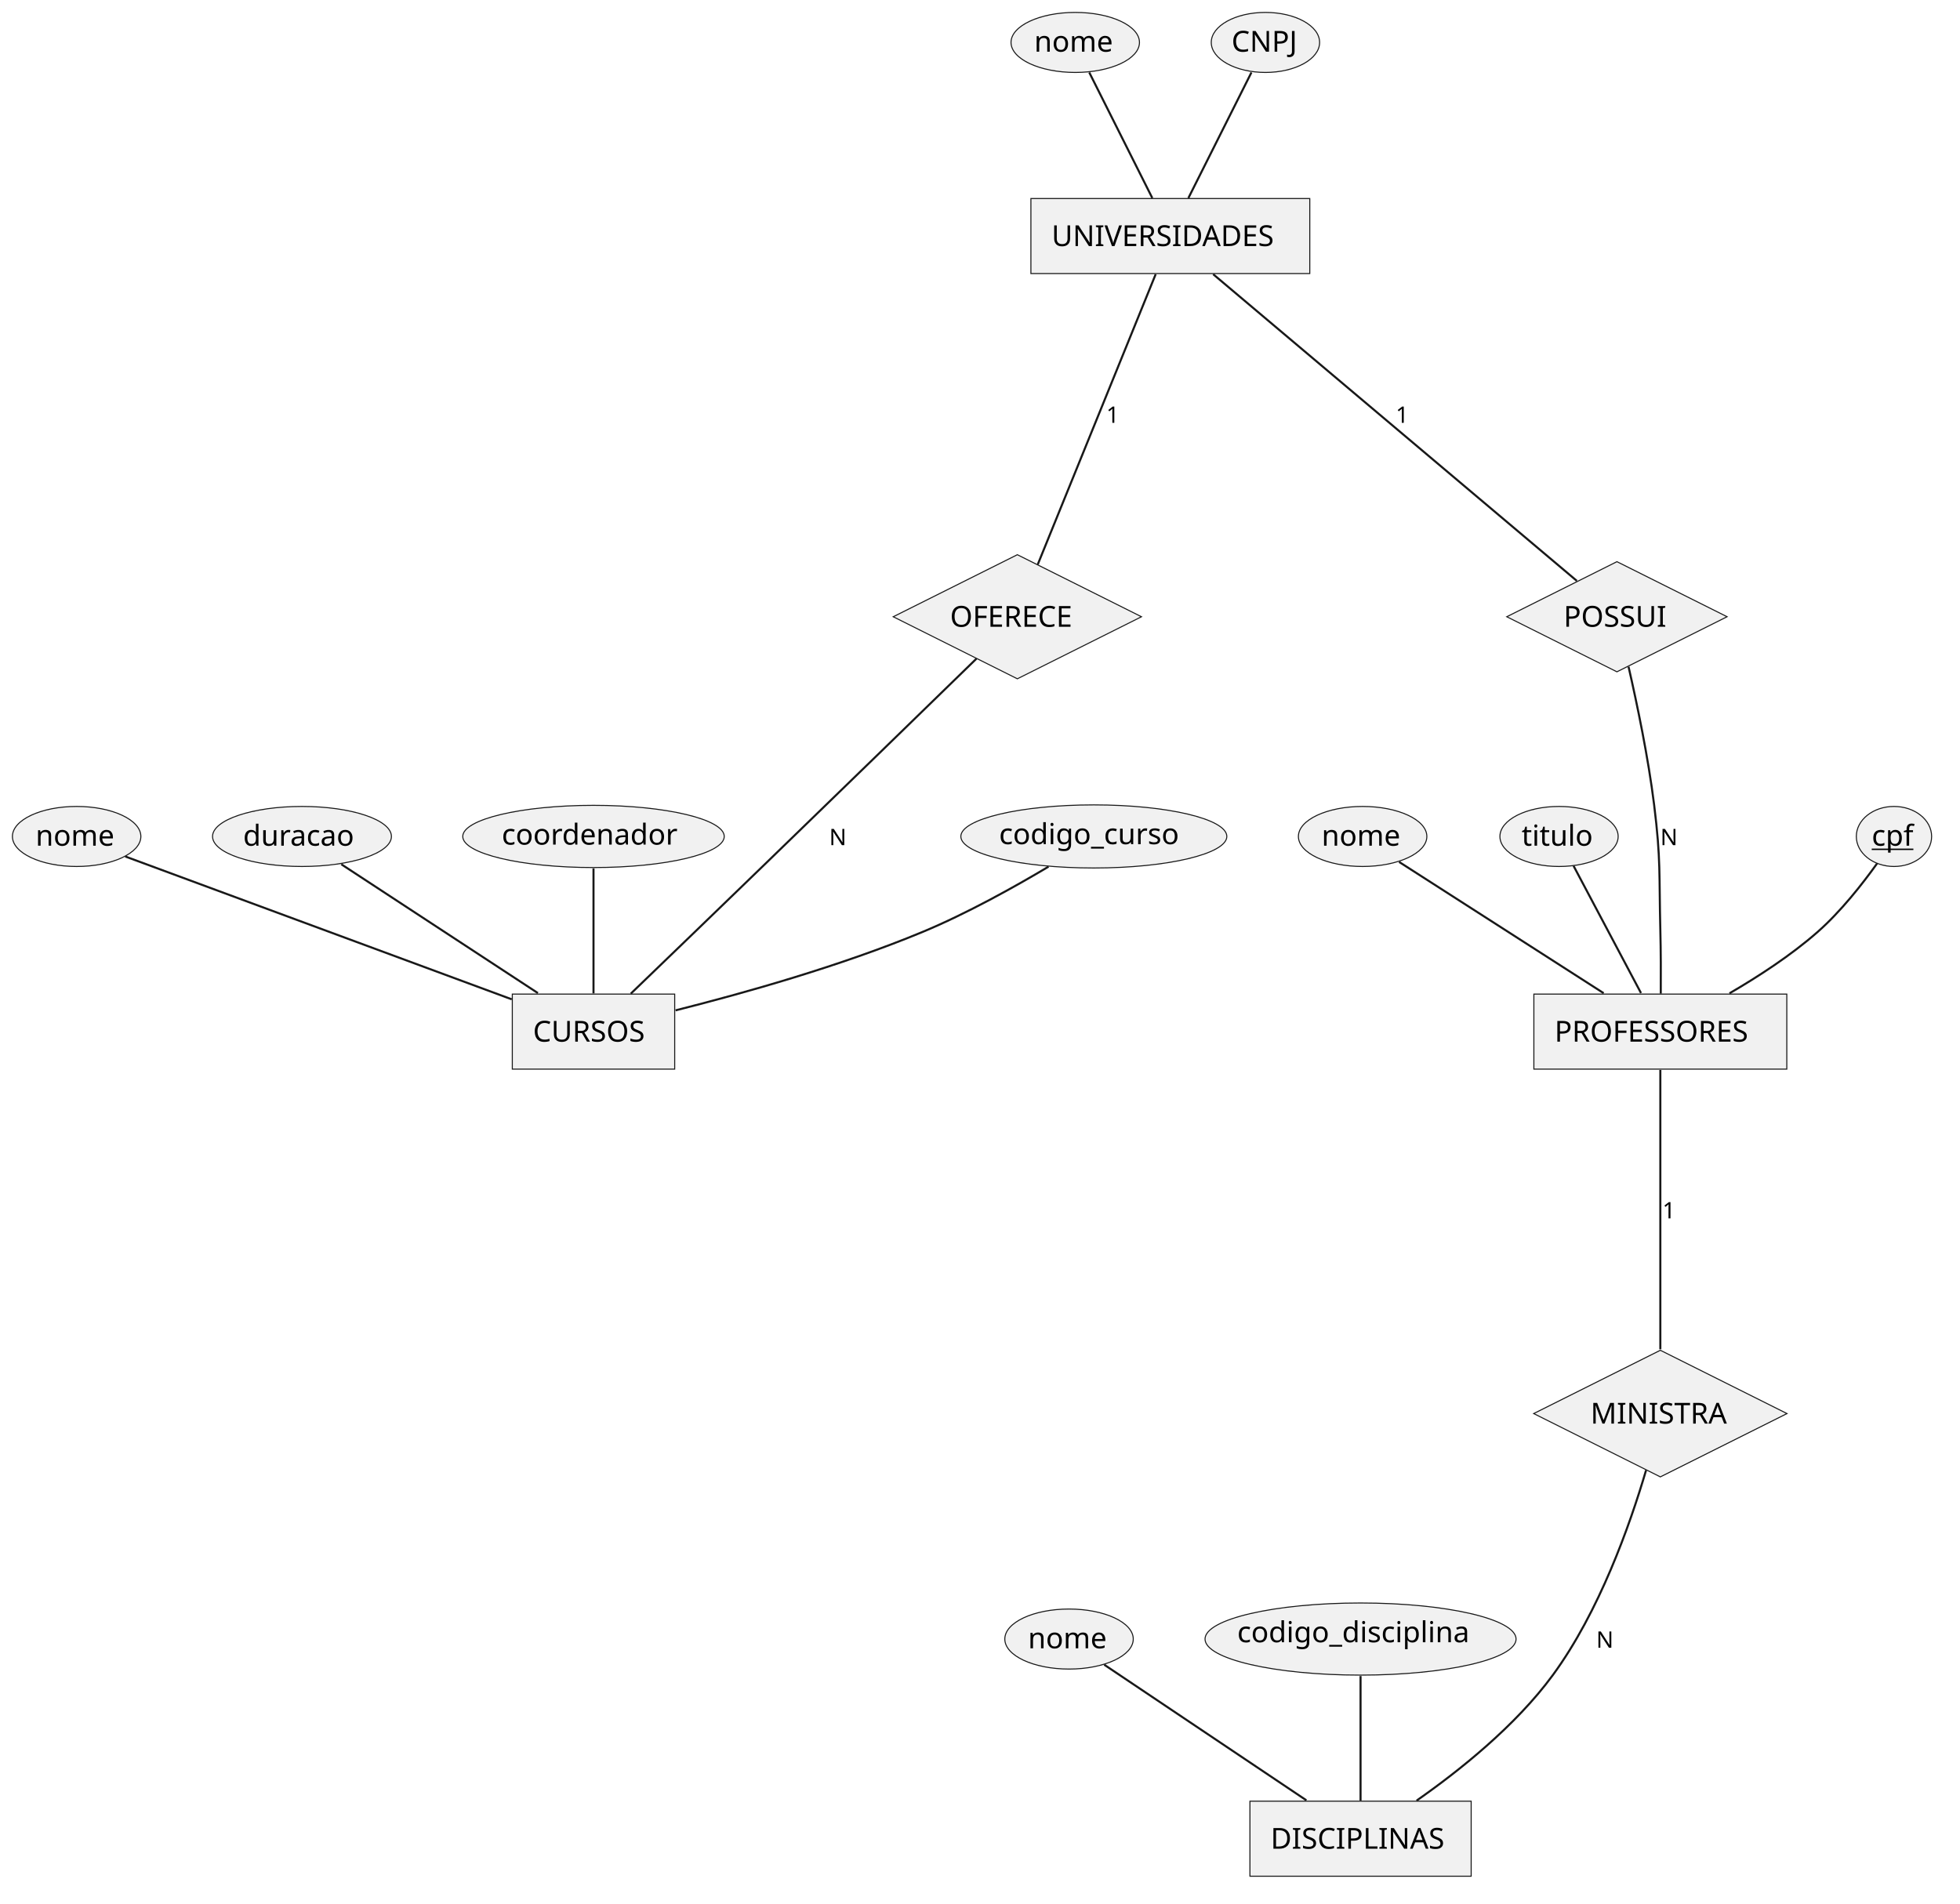
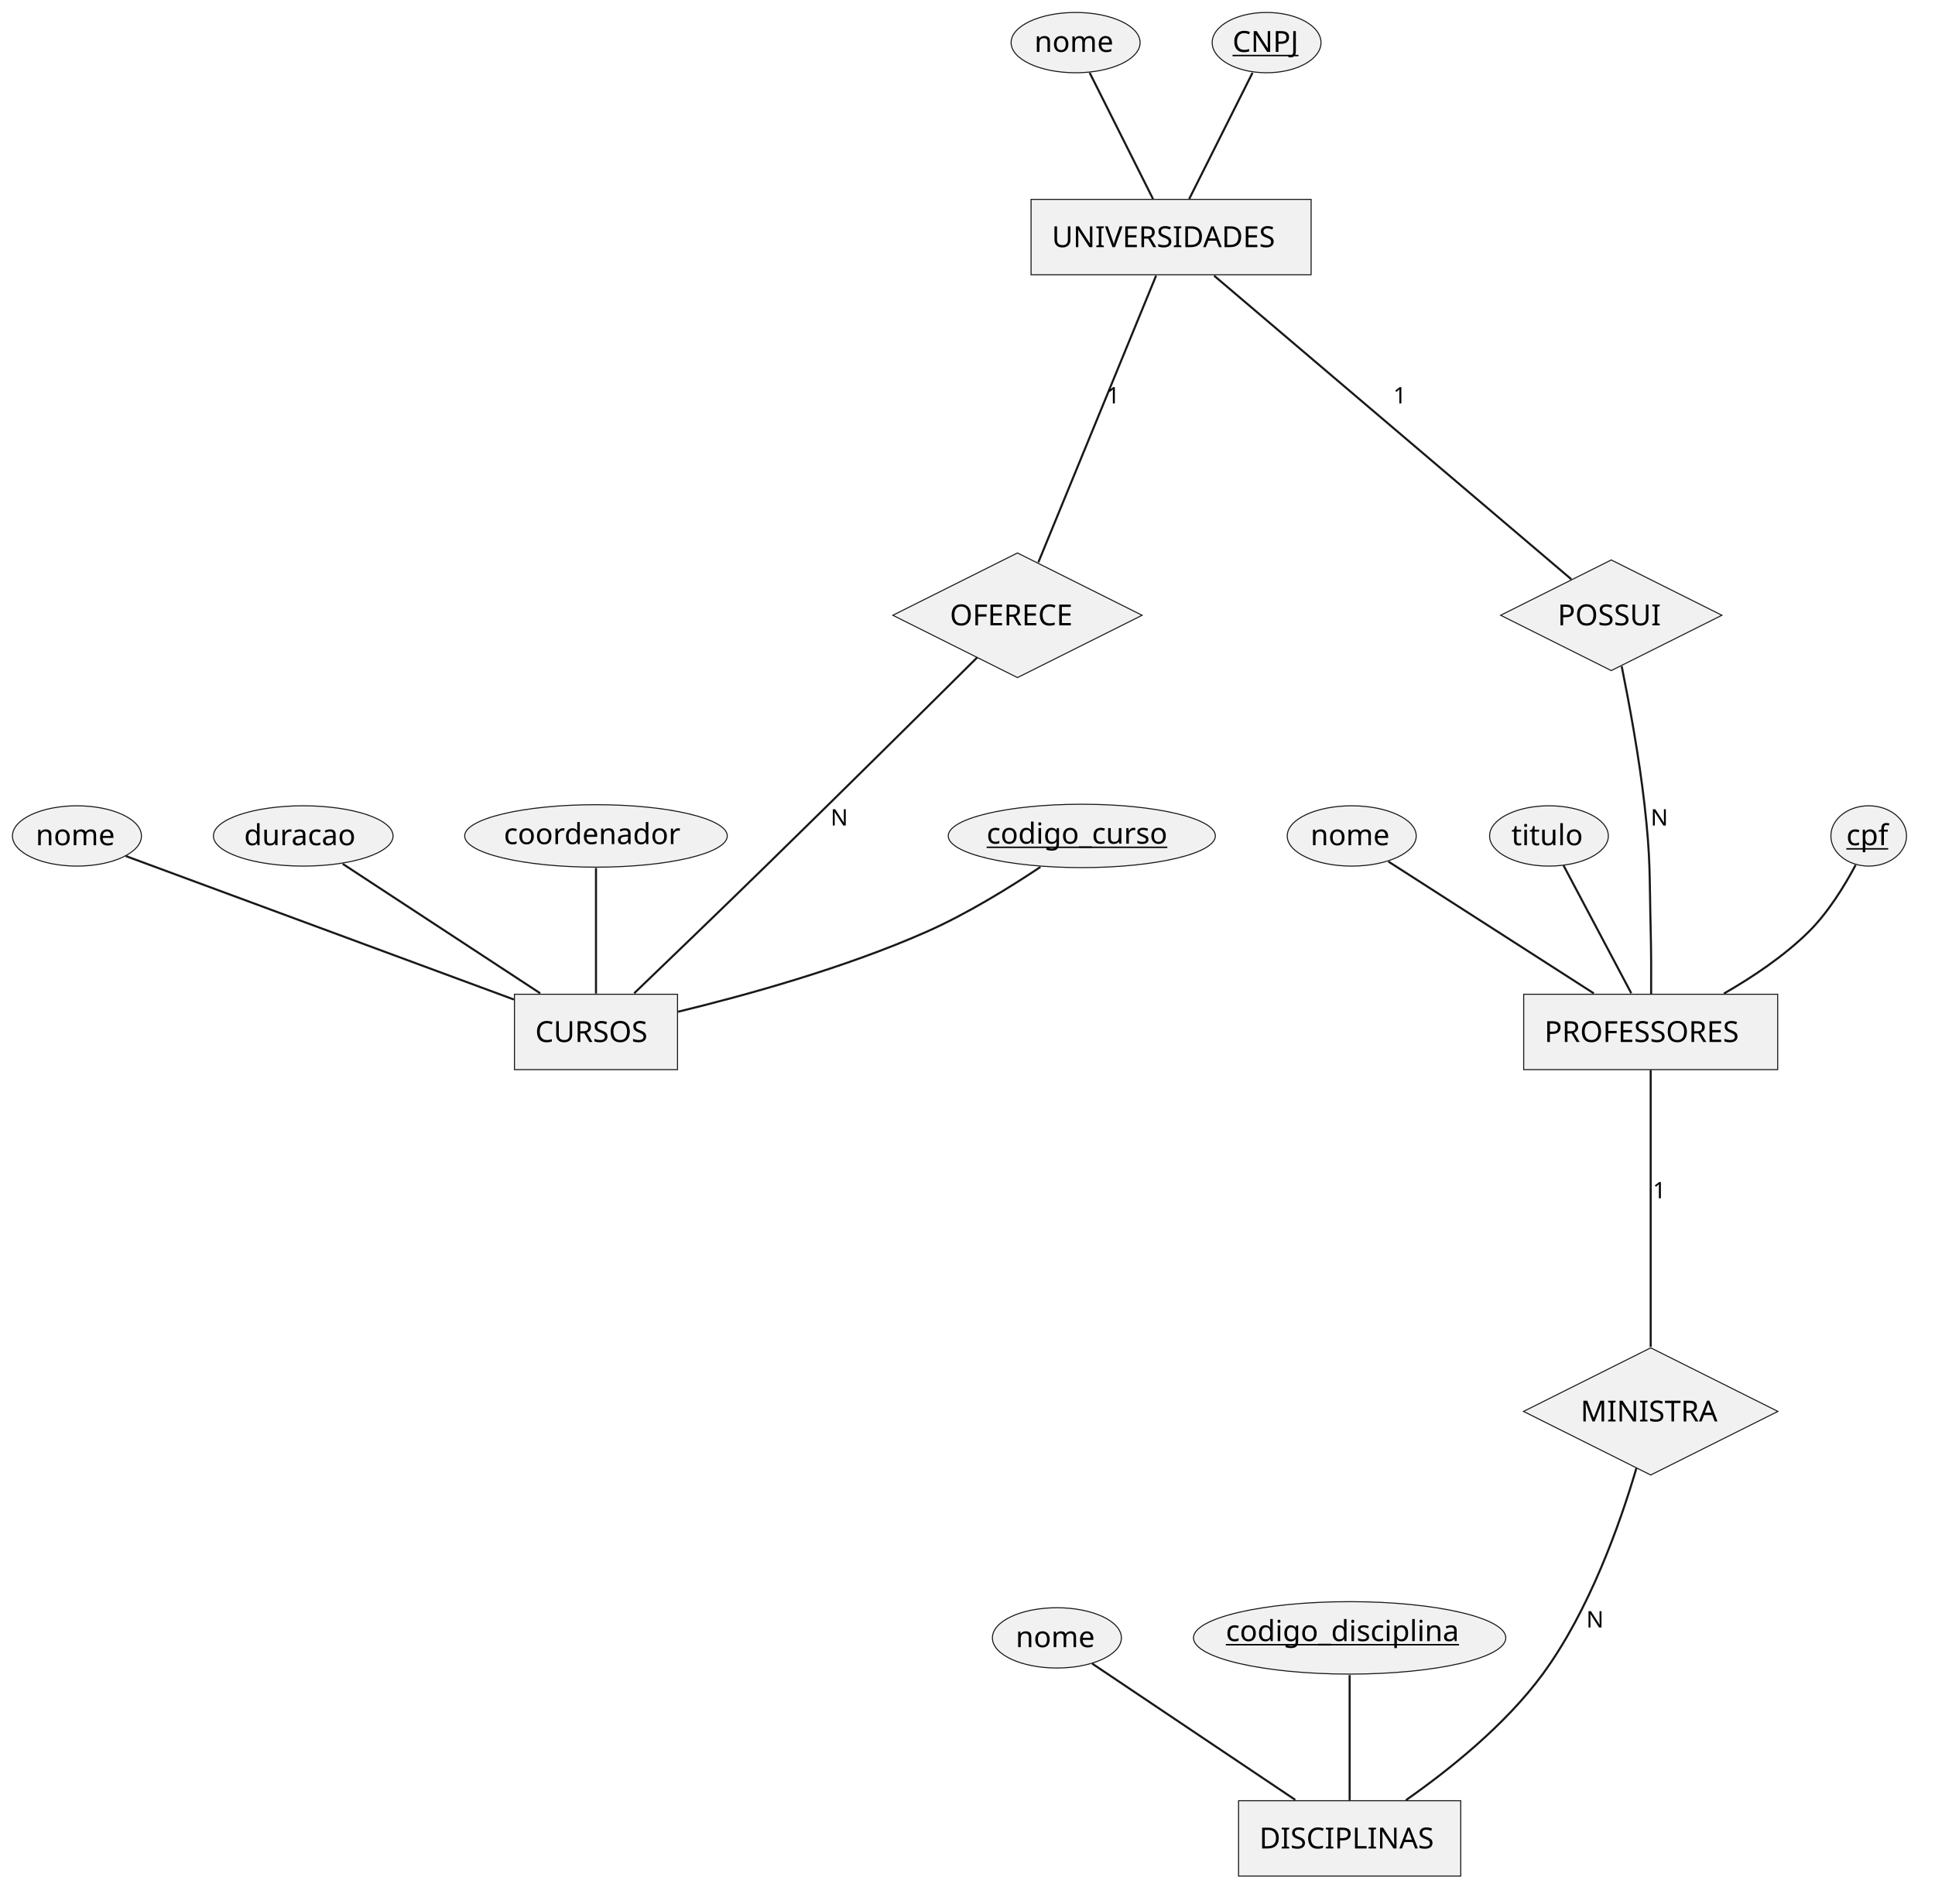
- <svg xmlns="http://www.w3.org/2000/svg" contentStyleType="text/css" data-diagram-type="CHEN_EER" height="921px" preserveAspectRatio="none" style="width:948px;height:921px;background:#FFFFFF;" version="1.1" viewBox="0 0 948 921" width="948px" zoomAndPan="magnify">
+ <svg xmlns="http://www.w3.org/2000/svg" contentStyleType="text/css" data-diagram-type="CHEN_EER" height="917px" preserveAspectRatio="none" style="width:932px;height:917px;background:#FFFFFF;" version="1.1" viewBox="0 0 932 917" width="932px" zoomAndPan="magnify">
  <defs />
  <g>
    <g>
-       <rect fill="#F1F1F1" height="36.297" style="stroke:#181818;stroke-width:0.5;" width="134.885" x="498.62" y="96.04" />
-       <text fill="#000000" font-family="sans-serif" font-size="14" lengthAdjust="spacing" textLength="114.885" x="508.62" y="119.035">UNIVERSIDADES</text>
+       <rect fill="#F1F1F1" height="36.297" style="stroke:#181818;stroke-width:0.5;" width="134.885" x="496.62" y="96.04" />
+       <text fill="#000000" font-family="sans-serif" font-size="14" lengthAdjust="spacing" textLength="114.885" x="506.62" y="119.035">UNIVERSIDADES</text>
    </g>
    <g>
-       <ellipse cx="520.065" cy="20.524" fill="#F1F1F1" rx="31.065" ry="14.524" style="stroke:#181818;stroke-width:0.5;" />
-       <text fill="#000000" font-family="sans-serif" font-size="14" lengthAdjust="spacing" textLength="39.69" x="500.22" y="24.995">nome</text>
+       <ellipse cx="518.065" cy="20.524" fill="#F1F1F1" rx="31.065" ry="14.524" style="stroke:#181818;stroke-width:0.5;" />
+       <text fill="#000000" font-family="sans-serif" font-size="14" lengthAdjust="spacing" textLength="39.69" x="498.22" y="24.995">nome</text>
    </g>
    <g>
-       <ellipse cx="612.057" cy="20.524" fill="#F1F1F1" rx="26.207" ry="14.524" style="stroke:#181818;stroke-width:0.5;" />
-       <text fill="#000000" font-family="sans-serif" font-size="14" lengthAdjust="spacing" textLength="32.819" x="595.647" y="24.995">CNPJ</text>
+       <ellipse cx="610.057" cy="20.524" fill="#F1F1F1" rx="26.207" ry="14.524" style="stroke:#181818;stroke-width:0.5;" />
+       <text fill="#000000" font-family="sans-serif" font-size="14" lengthAdjust="spacing" text-decoration="underline" textLength="32.819" x="593.647" y="24.995">CNPJ</text>
    </g>
    <g>
-       <rect fill="#F1F1F1" height="36.297" style="stroke:#181818;stroke-width:0.5;" width="78.543" x="247.79" y="480.9" />
-       <text fill="#000000" font-family="sans-serif" font-size="14" lengthAdjust="spacing" textLength="58.543" x="257.79" y="503.895">CURSOS</text>
+       <rect fill="#F1F1F1" height="36.297" style="stroke:#181818;stroke-width:0.5;" width="78.543" x="247.79" y="478.9" />
+       <text fill="#000000" font-family="sans-serif" font-size="14" lengthAdjust="spacing" textLength="58.543" x="257.79" y="501.895">CURSOS</text>
    </g>
    <g>
-       <ellipse cx="37.065" cy="404.644" fill="#F1F1F1" rx="31.065" ry="14.524" style="stroke:#181818;stroke-width:0.5;" />
-       <text fill="#000000" font-family="sans-serif" font-size="14" lengthAdjust="spacing" textLength="39.69" x="17.22" y="409.115">nome</text>
+       <ellipse cx="37.065" cy="402.644" fill="#F1F1F1" rx="31.065" ry="14.524" style="stroke:#181818;stroke-width:0.5;" />
+       <text fill="#000000" font-family="sans-serif" font-size="14" lengthAdjust="spacing" textLength="39.69" x="17.22" y="407.115">nome</text>
    </g>
    <g>
-       <ellipse cx="146.06" cy="404.644" fill="#F1F1F1" rx="43.26" ry="14.524" style="stroke:#181818;stroke-width:0.5;" />
-       <text fill="#000000" font-family="sans-serif" font-size="14" lengthAdjust="spacing" textLength="56.937" x="117.592" y="409.115">duracao</text>
+       <ellipse cx="146.06" cy="402.644" fill="#F1F1F1" rx="43.26" ry="14.524" style="stroke:#181818;stroke-width:0.5;" />
+       <text fill="#000000" font-family="sans-serif" font-size="14" lengthAdjust="spacing" textLength="56.937" x="117.592" y="407.115">duracao</text>
    </g>
    <g>
-       <ellipse cx="287.06" cy="404.638" fill="#F1F1F1" rx="63.24" ry="15.048" style="stroke:#181818;stroke-width:0.5;" />
-       <text fill="#000000" font-family="sans-serif" font-size="14" lengthAdjust="spacing" textLength="88.744" x="242.688" y="408.585">coordenador</text>
+       <ellipse cx="287.06" cy="402.638" fill="#F1F1F1" rx="63.24" ry="15.048" style="stroke:#181818;stroke-width:0.5;" />
+       <text fill="#000000" font-family="sans-serif" font-size="14" lengthAdjust="spacing" textLength="88.744" x="242.688" y="406.585">coordenador</text>
    </g>
    <g>
-       <ellipse cx="529.058" cy="404.635" fill="#F1F1F1" rx="64.328" ry="15.265" style="stroke:#181818;stroke-width:0.5;" />
-       <text fill="#000000" font-family="sans-serif" font-size="14" lengthAdjust="spacing" textLength="91.677" x="483.219" y="408.365">codigo_curso</text>
+       <ellipse cx="521.058" cy="402.635" fill="#F1F1F1" rx="64.328" ry="15.265" style="stroke:#181818;stroke-width:0.5;" />
+       <text fill="#000000" font-family="sans-serif" font-size="14" lengthAdjust="spacing" text-decoration="underline" textLength="91.677" x="475.219" y="406.365">codigo_curso</text>
    </g>
    <g>
-       <rect fill="#F1F1F1" height="36.297" style="stroke:#181818;stroke-width:0.5;" width="122.341" x="741.89" y="480.9" />
-       <text fill="#000000" font-family="sans-serif" font-size="14" lengthAdjust="spacing" textLength="102.341" x="751.89" y="503.895">PROFESSORES</text>
+       <rect fill="#F1F1F1" height="36.297" style="stroke:#181818;stroke-width:0.5;" width="122.341" x="733.89" y="478.9" />
+       <text fill="#000000" font-family="sans-serif" font-size="14" lengthAdjust="spacing" textLength="102.341" x="743.89" y="501.895">PROFESSORES</text>
    </g>
    <g>
-       <ellipse cx="916.062" cy="404.644" fill="#F1F1F1" rx="18.212" ry="14.524" style="stroke:#181818;stroke-width:0.5;" />
-       <text fill="#000000" font-family="sans-serif" font-size="14" lengthAdjust="spacing" text-decoration="underline" textLength="21.513" x="905.305" y="409.115">cpf</text>
+       <ellipse cx="900.062" cy="402.644" fill="#F1F1F1" rx="18.212" ry="14.524" style="stroke:#181818;stroke-width:0.5;" />
+       <text fill="#000000" font-family="sans-serif" font-size="14" lengthAdjust="spacing" text-decoration="underline" textLength="21.513" x="889.305" y="407.115">cpf</text>
    </g>
    <g>
-       <ellipse cx="659.065" cy="404.644" fill="#F1F1F1" rx="31.065" ry="14.524" style="stroke:#181818;stroke-width:0.5;" />
-       <text fill="#000000" font-family="sans-serif" font-size="14" lengthAdjust="spacing" textLength="39.69" x="639.22" y="409.115">nome</text>
+       <ellipse cx="651.065" cy="402.644" fill="#F1F1F1" rx="31.065" ry="14.524" style="stroke:#181818;stroke-width:0.5;" />
+       <text fill="#000000" font-family="sans-serif" font-size="14" lengthAdjust="spacing" textLength="39.69" x="631.22" y="407.115">nome</text>
    </g>
    <g>
-       <ellipse cx="754.065" cy="404.644" fill="#F1F1F1" rx="28.595" ry="14.524" style="stroke:#181818;stroke-width:0.5;" />
-       <text fill="#000000" font-family="sans-serif" font-size="14" lengthAdjust="spacing" textLength="36.196" x="735.966" y="409.115">titulo</text>
+       <ellipse cx="746.065" cy="402.644" fill="#F1F1F1" rx="28.595" ry="14.524" style="stroke:#181818;stroke-width:0.5;" />
+       <text fill="#000000" font-family="sans-serif" font-size="14" lengthAdjust="spacing" textLength="36.196" x="727.966" y="407.115">titulo</text>
    </g>
    <g>
-       <rect fill="#F1F1F1" height="36.297" style="stroke:#181818;stroke-width:0.5;" width="107.008" x="604.56" y="871.34" />
-       <text fill="#000000" font-family="sans-serif" font-size="14" lengthAdjust="spacing" textLength="87.008" x="614.56" y="894.335">DISCIPLINAS</text>
+       <rect fill="#F1F1F1" height="36.297" style="stroke:#181818;stroke-width:0.5;" width="107.008" x="596.56" y="867.34" />
+       <text fill="#000000" font-family="sans-serif" font-size="14" lengthAdjust="spacing" textLength="87.008" x="606.56" y="890.335">DISCIPLINAS</text>
    </g>
    <g>
-       <ellipse cx="517.065" cy="792.904" fill="#F1F1F1" rx="31.065" ry="14.524" style="stroke:#181818;stroke-width:0.5;" />
-       <text fill="#000000" font-family="sans-serif" font-size="14" lengthAdjust="spacing" textLength="39.69" x="497.22" y="797.375">nome</text>
+       <ellipse cx="509.065" cy="788.904" fill="#F1F1F1" rx="31.065" ry="14.524" style="stroke:#181818;stroke-width:0.5;" />
+       <text fill="#000000" font-family="sans-serif" font-size="14" lengthAdjust="spacing" textLength="39.69" x="489.22" y="793.375">nome</text>
    </g>
    <g>
-       <ellipse cx="658.062" cy="792.904" fill="#F1F1F1" rx="75.222" ry="17.445" style="stroke:#181818;stroke-width:0.5;" />
-       <text fill="#000000" font-family="sans-serif" font-size="14" lengthAdjust="spacing" textLength="119.267" x="598.429" y="794.455">codigo_disciplina</text>
+       <ellipse cx="650.062" cy="788.904" fill="#F1F1F1" rx="75.222" ry="17.445" style="stroke:#181818;stroke-width:0.5;" />
+       <text fill="#000000" font-family="sans-serif" font-size="14" lengthAdjust="spacing" text-decoration="underline" textLength="119.267" x="590.429" y="790.455">codigo_disciplina</text>
    </g>
    <g>
-       <polygon fill="#F1F1F1" points="432.03,298.357,492.063,268.34,552.097,298.357,492.063,328.373" style="stroke:#181818;stroke-width:0.5;" />
-       <text fill="#000000" font-family="sans-serif" font-size="14" lengthAdjust="spacing" textLength="65.112" x="459.507" y="303.203">OFERECE</text>
+       <polygon fill="#F1F1F1" points="430.03,296.357,490.063,266.34,550.097,296.357,490.063,326.373" style="stroke:#181818;stroke-width:0.5;" />
+       <text fill="#000000" font-family="sans-serif" font-size="14" lengthAdjust="spacing" textLength="65.112" x="457.507" y="301.203">OFERECE</text>
    </g>
    <g>
-       <polygon fill="#F1F1F1" points="728.78,298.351,782.063,271.71,835.346,298.351,782.063,324.993" style="stroke:#181818;stroke-width:0.5;" />
-       <text fill="#000000" font-family="sans-serif" font-size="14" lengthAdjust="spacing" textLength="51.611" x="756.257" y="303.198">POSSUI</text>
+       <polygon fill="#F1F1F1" points="722.78,296.351,776.063,269.71,829.346,296.351,776.063,322.993" style="stroke:#181818;stroke-width:0.5;" />
+       <text fill="#000000" font-family="sans-serif" font-size="14" lengthAdjust="spacing" textLength="51.611" x="750.257" y="301.198">POSSUI</text>
    </g>
    <g>
-       <polygon fill="#F1F1F1" points="741.81,683.827,803.064,653.2,864.317,683.827,803.064,714.454" style="stroke:#181818;stroke-width:0.5;" />
-       <text fill="#000000" font-family="sans-serif" font-size="14" lengthAdjust="spacing" textLength="67.553" x="769.287" y="688.673">MINISTRA</text>
+       <polygon fill="#F1F1F1" points="733.81,679.827,795.064,649.2,856.317,679.827,795.064,710.454" style="stroke:#181818;stroke-width:0.5;" />
+       <text fill="#000000" font-family="sans-serif" font-size="14" lengthAdjust="spacing" textLength="67.553" x="761.287" y="684.673">MINISTRA</text>
    </g>
    <g class="link" data-entity-1="ent0003" data-entity-2="ent0002" data-link-type="association" data-source-line="4" id="lnk4">
-       <path d="M526.85,35.05 C534.95,51.18 548.5,78.19 557.36,95.85" fill="none" id="UNIVERSIDADES/nome-UNIVERSIDADES" style="stroke:#181818;stroke-width:1;" />
+       <path d="M524.85,35.05 C532.95,51.18 546.5,78.19 555.36,95.85" fill="none" id="UNIVERSIDADES/nome-UNIVERSIDADES" style="stroke:#181818;stroke-width:1;" />
    </g>
    <g class="link" data-entity-1="ent0005" data-entity-2="ent0002" data-link-type="association" data-source-line="5" id="lnk6">
-       <path d="M605.28,35.05 C597.18,51.18 583.63,78.19 574.77,95.85" fill="none" id="UNIVERSIDADES/CNPJ-UNIVERSIDADES" style="stroke:#181818;stroke-width:1;" />
+       <path d="M603.28,35.05 C595.18,51.18 581.63,78.19 572.77,95.85" fill="none" id="UNIVERSIDADES/CNPJ-UNIVERSIDADES" style="stroke:#181818;stroke-width:1;" />
    </g>
    <g class="link" data-entity-1="ent0008" data-entity-2="ent0007" data-link-type="association" data-source-line="9" id="lnk9">
-       <path d="M60.58,414.33 C103.49,430.19 194.89,463.98 247.52,483.43" fill="none" id="CURSOS/nome-CURSOS" style="stroke:#181818;stroke-width:1;" />
+       <path d="M60.58,412.33 C103.49,428.19 194.89,461.98 247.52,481.43" fill="none" id="CURSOS/nome-CURSOS" style="stroke:#181818;stroke-width:1;" />
    </g>
    <g class="link" data-entity-1="ent0010" data-entity-2="ent0007" data-link-type="association" data-source-line="10" id="lnk11">
-       <path d="M165.08,418.1 C189.59,434.16 232.34,462.18 260.17,480.42" fill="none" id="CURSOS/duracao-CURSOS" style="stroke:#181818;stroke-width:1;" />
+       <path d="M165.08,416.1 C189.59,432.16 232.34,460.18 260.17,478.42" fill="none" id="CURSOS/duracao-CURSOS" style="stroke:#181818;stroke-width:1;" />
    </g>
    <g class="link" data-entity-1="ent0012" data-entity-2="ent0007" data-link-type="association" data-source-line="11" id="lnk13">
-       <path d="M287.06,420.08 C287.06,436.42 287.06,463.05 287.06,480.56" fill="none" id="CURSOS/coordenador-CURSOS" style="stroke:#181818;stroke-width:1;" />
+       <path d="M287.06,418.08 C287.06,434.42 287.06,461.05 287.06,478.56" fill="none" id="CURSOS/coordenador-CURSOS" style="stroke:#181818;stroke-width:1;" />
    </g>
    <g class="link" data-entity-1="ent0014" data-entity-2="ent0007" data-link-type="association" data-source-line="12" id="lnk15">
-       <path d="M507.15,419.25 C490.77,429.01 467.59,441.96 446.06,450.9 C406.58,467.31 359.4,480.55 326.74,488.77" fill="none" id="CURSOS/codigo_curso-CURSOS" style="stroke:#181818;stroke-width:1;" />
+       <path d="M501.13,417.59 C486.44,427.39 465.68,440.25 446.06,448.9 C406.82,466.23 359.39,479.36 326.61,487.31" fill="none" id="CURSOS/codigo_curso-CURSOS" style="stroke:#181818;stroke-width:1;" />
    </g>
    <g class="link" data-entity-1="ent0017" data-entity-2="ent0016" data-link-type="association" data-source-line="17" id="lnk18">
-       <path d="M907.89,417.72 C900.96,427.41 890.35,440.99 879.06,450.9 C866.23,462.17 850.39,472.46 836.5,480.53" fill="none" id="PROFESSORES/cpf-PROFESSORES" style="stroke:#181818;stroke-width:1;" />
+       <path d="M893.77,416.63 C888.62,426.33 880.64,439.47 871.06,448.9 C859.23,460.57 844.01,470.72 830.31,478.58" fill="none" id="PROFESSORES/cpf-PROFESSORES" style="stroke:#181818;stroke-width:1;" />
    </g>
    <g class="link" data-entity-1="ent0019" data-entity-2="ent0016" data-link-type="association" data-source-line="18" id="lnk20">
-       <path d="M676.72,416.97 C701.43,432.83 746.55,461.78 775.65,480.46" fill="none" id="PROFESSORES/nome-PROFESSORES" style="stroke:#181818;stroke-width:1;" />
+       <path d="M668.72,414.97 C693.43,430.83 738.55,459.78 767.65,478.46" fill="none" id="PROFESSORES/nome-PROFESSORES" style="stroke:#181818;stroke-width:1;" />
    </g>
    <g class="link" data-entity-1="ent0021" data-entity-2="ent0016" data-link-type="association" data-source-line="19" id="lnk22">
-       <path d="M761.09,418.88 C769.66,435.05 784.19,462.46 793.71,480.41" fill="none" id="PROFESSORES/titulo-PROFESSORES" style="stroke:#181818;stroke-width:1;" />
+       <path d="M753.09,416.88 C761.66,433.05 776.19,460.46 785.71,478.41" fill="none" id="PROFESSORES/titulo-PROFESSORES" style="stroke:#181818;stroke-width:1;" />
    </g>
    <g class="link" data-entity-1="ent0024" data-entity-2="ent0023" data-link-type="association" data-source-line="23" id="lnk25">
-       <path d="M534.07,805.31 C558.39,821.62 603.31,851.76 631.88,870.93" fill="none" id="DISCIPLINAS/nome-DISCIPLINAS" style="stroke:#181818;stroke-width:1;" />
+       <path d="M526.07,801.31 C550.39,817.62 595.31,847.76 623.88,866.93" fill="none" id="DISCIPLINAS/nome-DISCIPLINAS" style="stroke:#181818;stroke-width:1;" />
    </g>
    <g class="link" data-entity-1="ent0026" data-entity-2="ent0023" data-link-type="association" data-source-line="24" id="lnk27">
-       <path d="M658.06,810.81 C658.06,827.82 658.06,853.91 658.06,871.09" fill="none" id="DISCIPLINAS/codigo_disciplina-DISCIPLINAS" style="stroke:#181818;stroke-width:1;" />
+       <path d="M650.06,806.81 C650.06,823.82 650.06,849.91 650.06,867.09" fill="none" id="DISCIPLINAS/codigo_disciplina-DISCIPLINAS" style="stroke:#181818;stroke-width:1;" />
    </g>
    <g class="link" data-entity-1="ent0002" data-entity-2="ent0028" data-link-type="association" data-source-line="42" id="lnk31">
-       <path d="M558.97,132.66 C545.69,165.34 517.07,235.79 501.93,273.07" fill="none" id="UNIVERSIDADES-OFERECE" style="stroke:#181818;stroke-width:1;" />
-       <text fill="#000000" font-family="sans-serif" font-size="11" lengthAdjust="spacing" textLength="6.998" x="535.06" y="204.55">1</text>
+       <path d="M556.83,132.79 C543.56,165.11 515.28,233.97 500.13,270.84" fill="none" id="UNIVERSIDADES-OFERECE" style="stroke:#181818;stroke-width:1;" />
+       <text fill="#000000" font-family="sans-serif" font-size="11" lengthAdjust="spacing" textLength="0" x="533.06" y="194.34">1</text>
    </g>
    <g class="link" data-entity-1="ent0028" data-entity-2="ent0007" data-link-type="association" data-source-line="43" id="lnk32">
-       <path d="M472.33,318.59 C447.88,342.4 404.95,384.19 368.06,419.9 C346.45,440.84 321.53,464.87 305.1,480.69" fill="none" id="OFERECE-CURSOS" style="stroke:#181818;stroke-width:1;" />
-       <text fill="#000000" font-family="sans-serif" font-size="11" lengthAdjust="spacing" textLength="8.229" x="401.06" y="408.85">N</text>
+       <path d="M470.7,316.64 C446.69,340.5 404.5,382.33 368.06,417.9 C346.67,438.79 321.92,462.62 305.46,478.42" fill="none" id="OFERECE-CURSOS" style="stroke:#181818;stroke-width:1;" />
+       <text fill="#000000" font-family="sans-serif" font-size="11" lengthAdjust="spacing" textLength="0" x="400.06" y="397.64">N</text>
    </g>
    <g class="link" data-entity-1="ent0002" data-entity-2="ent0029" data-link-type="association" data-source-line="45" id="lnk33">
-       <path d="M586.78,132.66 C628.48,167.83 722.07,246.76 762.67,281" fill="none" id="UNIVERSIDADES-POSSUI" style="stroke:#181818;stroke-width:1;" />
-       <text fill="#000000" font-family="sans-serif" font-size="11" lengthAdjust="spacing" textLength="6.998" x="675.06" y="204.55">1</text>
+       <path d="M584.78,132.79 C625.83,167.68 716.98,245.14 756.81,278.99" fill="none" id="UNIVERSIDADES-POSSUI" style="stroke:#181818;stroke-width:1;" />
+       <text fill="#000000" font-family="sans-serif" font-size="11" lengthAdjust="spacing" textLength="0" x="671.06" y="194.34">1</text>
    </g>
    <g class="link" data-entity-1="ent0029" data-entity-2="ent0016" data-link-type="association" data-source-line="46" id="lnk34">
-       <path d="M787.68,322.52 C791.82,340.61 797.22,366.44 800.06,389.37 C803.38,416.1 802.4,422.98 803.06,449.9 C803.32,460.1 803.33,471.51 803.27,480.67" fill="none" id="POSSUI-PROFESSORES" style="stroke:#181818;stroke-width:1;" />
-       <text fill="#000000" font-family="sans-serif" font-size="11" lengthAdjust="spacing" textLength="8.229" x="803.06" y="408.85">N</text>
+       <path d="M781.1,320.93 C784.75,339.02 789.49,364.66 792.06,387.37 C795.09,414.14 794.4,420.98 795.06,447.9 C795.32,458.1 795.33,469.51 795.27,478.67" fill="none" id="POSSUI-PROFESSORES" style="stroke:#181818;stroke-width:1;" />
+       <text fill="#000000" font-family="sans-serif" font-size="11" lengthAdjust="spacing" textLength="0" x="795.06" y="397.64">N</text>
    </g>
    <g class="link" data-entity-1="ent0016" data-entity-2="ent0030" data-link-type="association" data-source-line="49" id="lnk35">
-       <path d="M803.06,517.58 C803.06,548.76 803.06,614.21 803.06,652.73" fill="none" id="PROFESSORES-MINISTRA" style="stroke:#181818;stroke-width:1;" />
-       <text fill="#000000" font-family="sans-serif" font-size="11" lengthAdjust="spacing" textLength="6.998" x="804.06" y="589.41">1</text>
+       <path d="M795.06,515.39 C795.06,546.14 795.06,610.59 795.06,648.73" fill="none" id="PROFESSORES-MINISTRA" style="stroke:#181818;stroke-width:1;" />
+       <text fill="#000000" font-family="sans-serif" font-size="11" lengthAdjust="spacing" textLength="0" x="796.06" y="577.2">1</text>
    </g>
    <g class="link" data-entity-1="ent0030" data-entity-2="ent0023" data-link-type="association" data-source-line="50" id="lnk36">
-       <path d="M796.17,711.2 C788.29,737.96 773.51,779.71 751.06,810.34 C732.99,835.01 705.56,856.8 685.16,871.07" fill="none" id="MINISTRA-DISCIPLINAS" style="stroke:#181818;stroke-width:1;" />
-       <text fill="#000000" font-family="sans-serif" font-size="11" lengthAdjust="spacing" textLength="8.229" x="772.06" y="797.11">N</text>
+       <path d="M788.17,707.2 C780.29,733.96 765.51,775.71 743.06,806.34 C724.99,831.01 697.56,852.8 677.16,867.07" fill="none" id="MINISTRA-DISCIPLINAS" style="stroke:#181818;stroke-width:1;" />
+       <text fill="#000000" font-family="sans-serif" font-size="11" lengthAdjust="spacing" textLength="0" x="764.06" y="783.9">N</text>
    </g>
  </g>
</svg>
